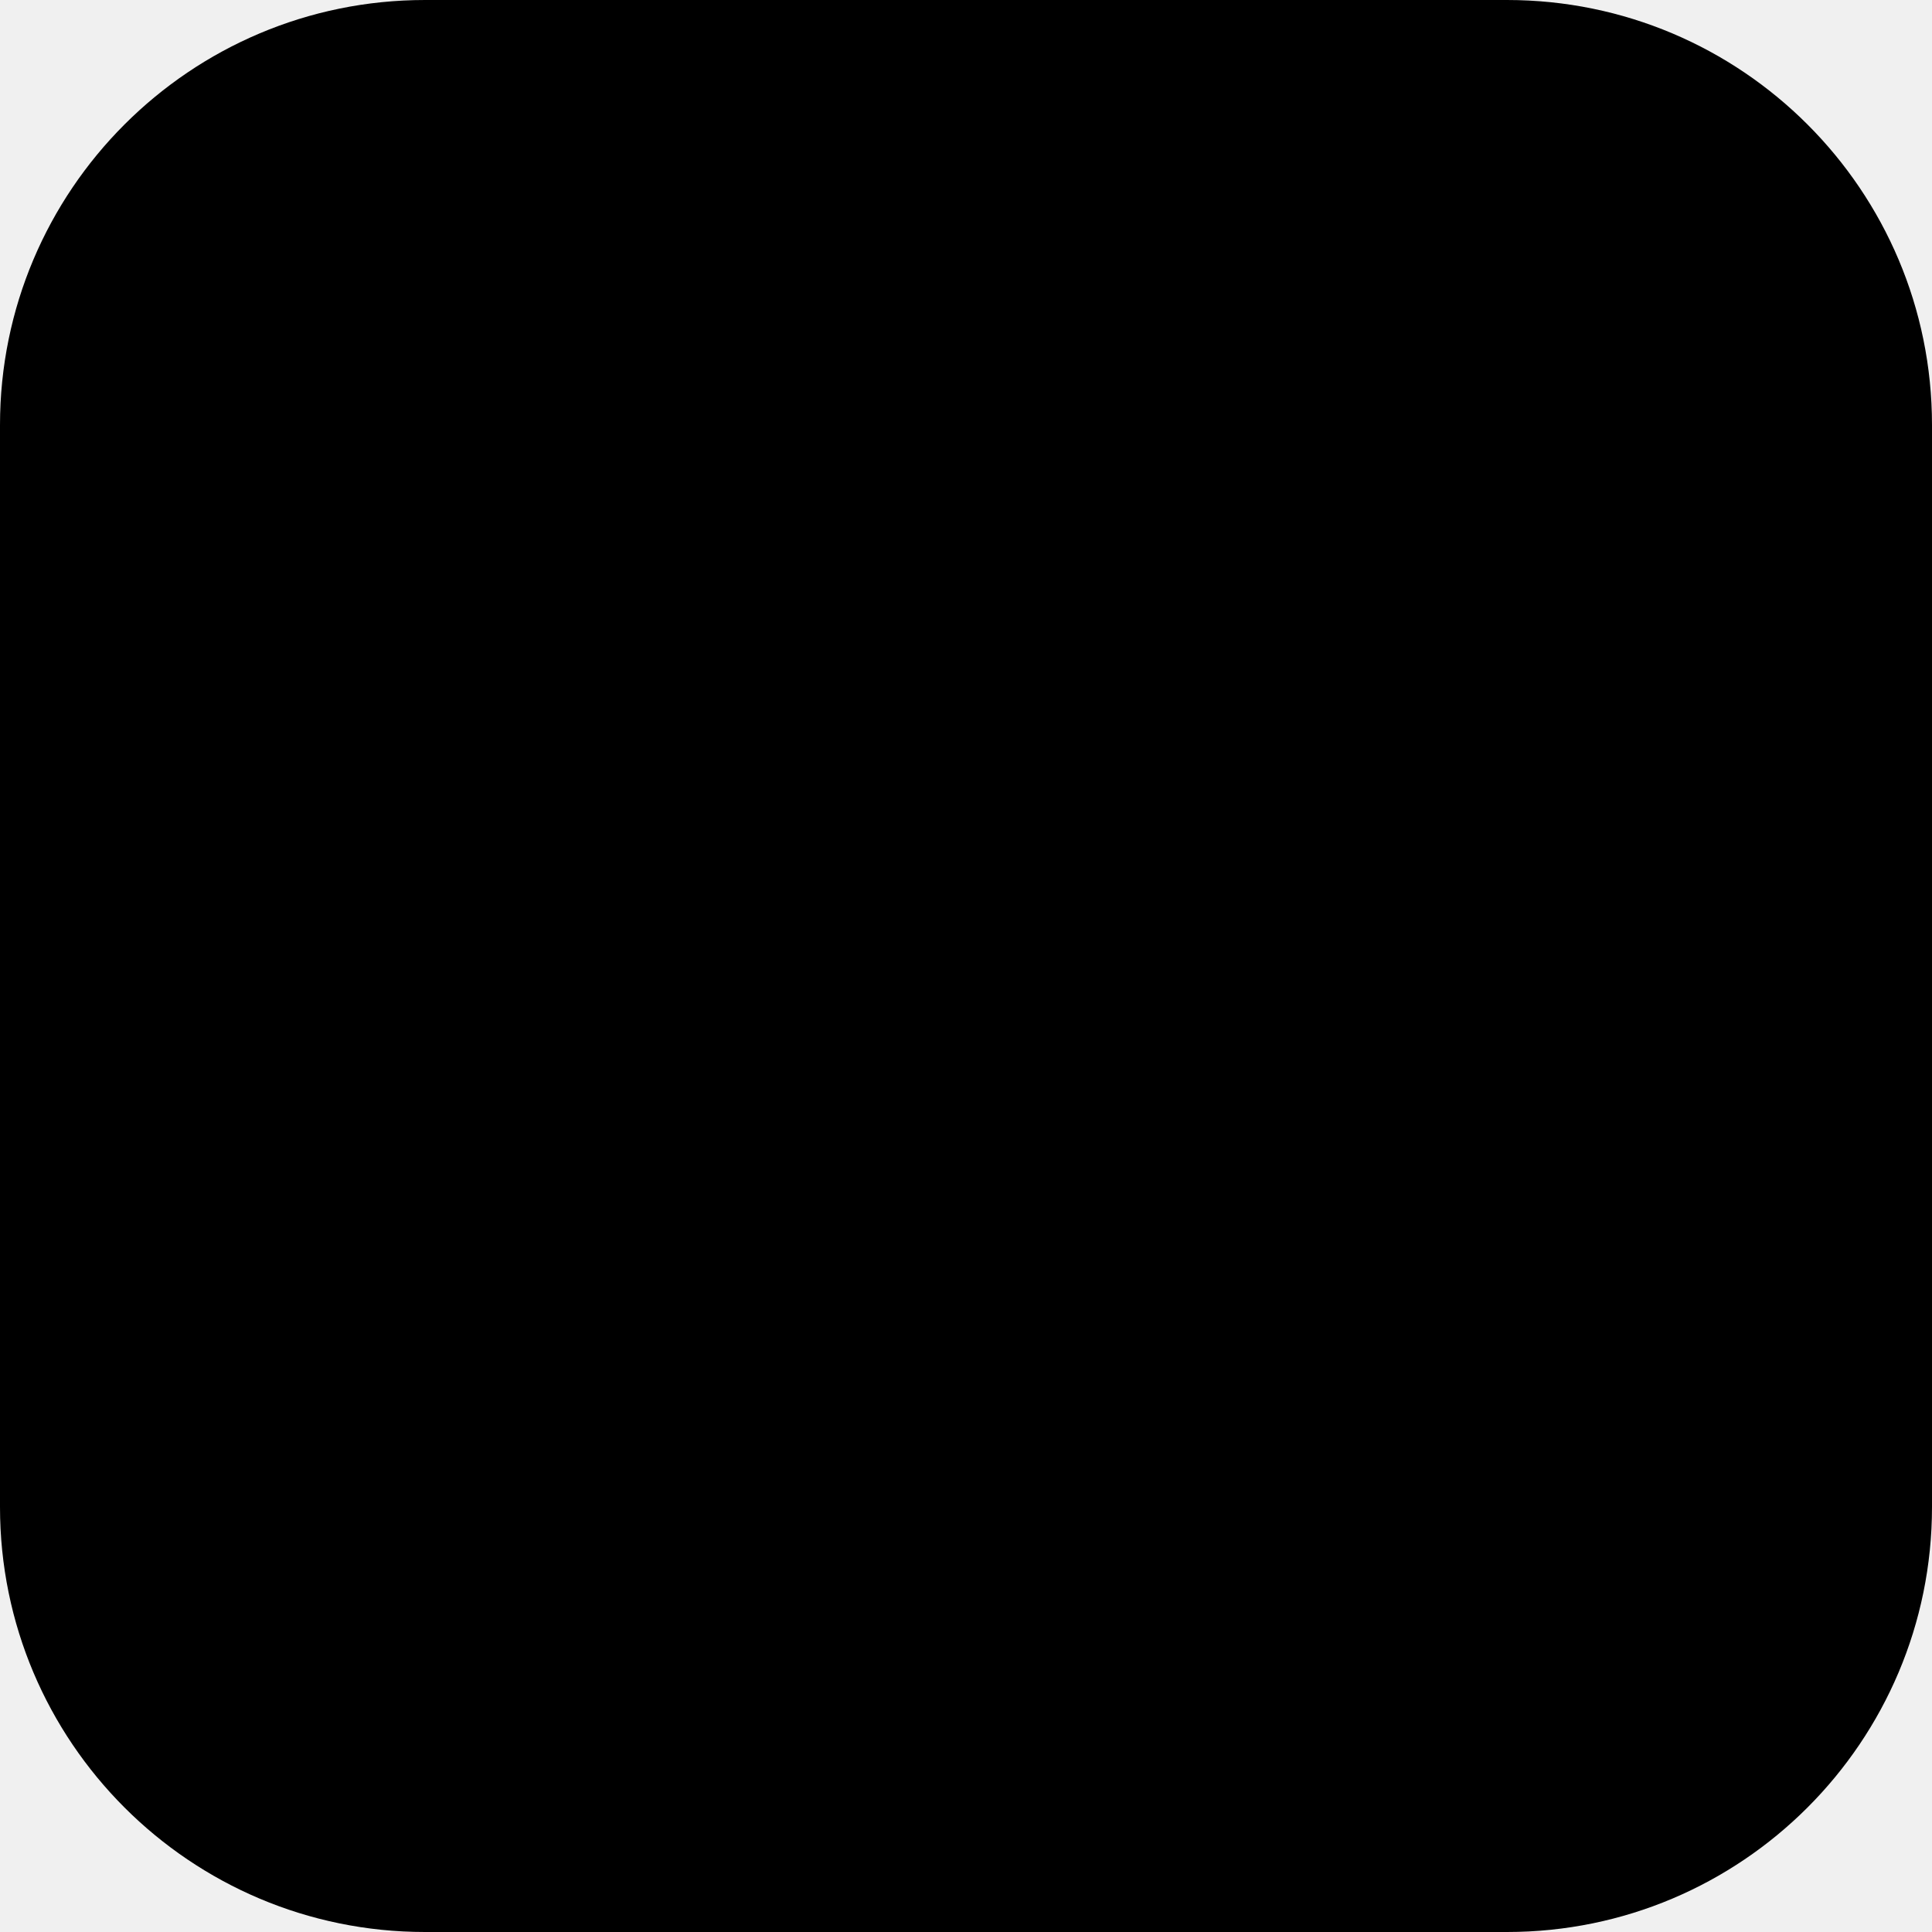
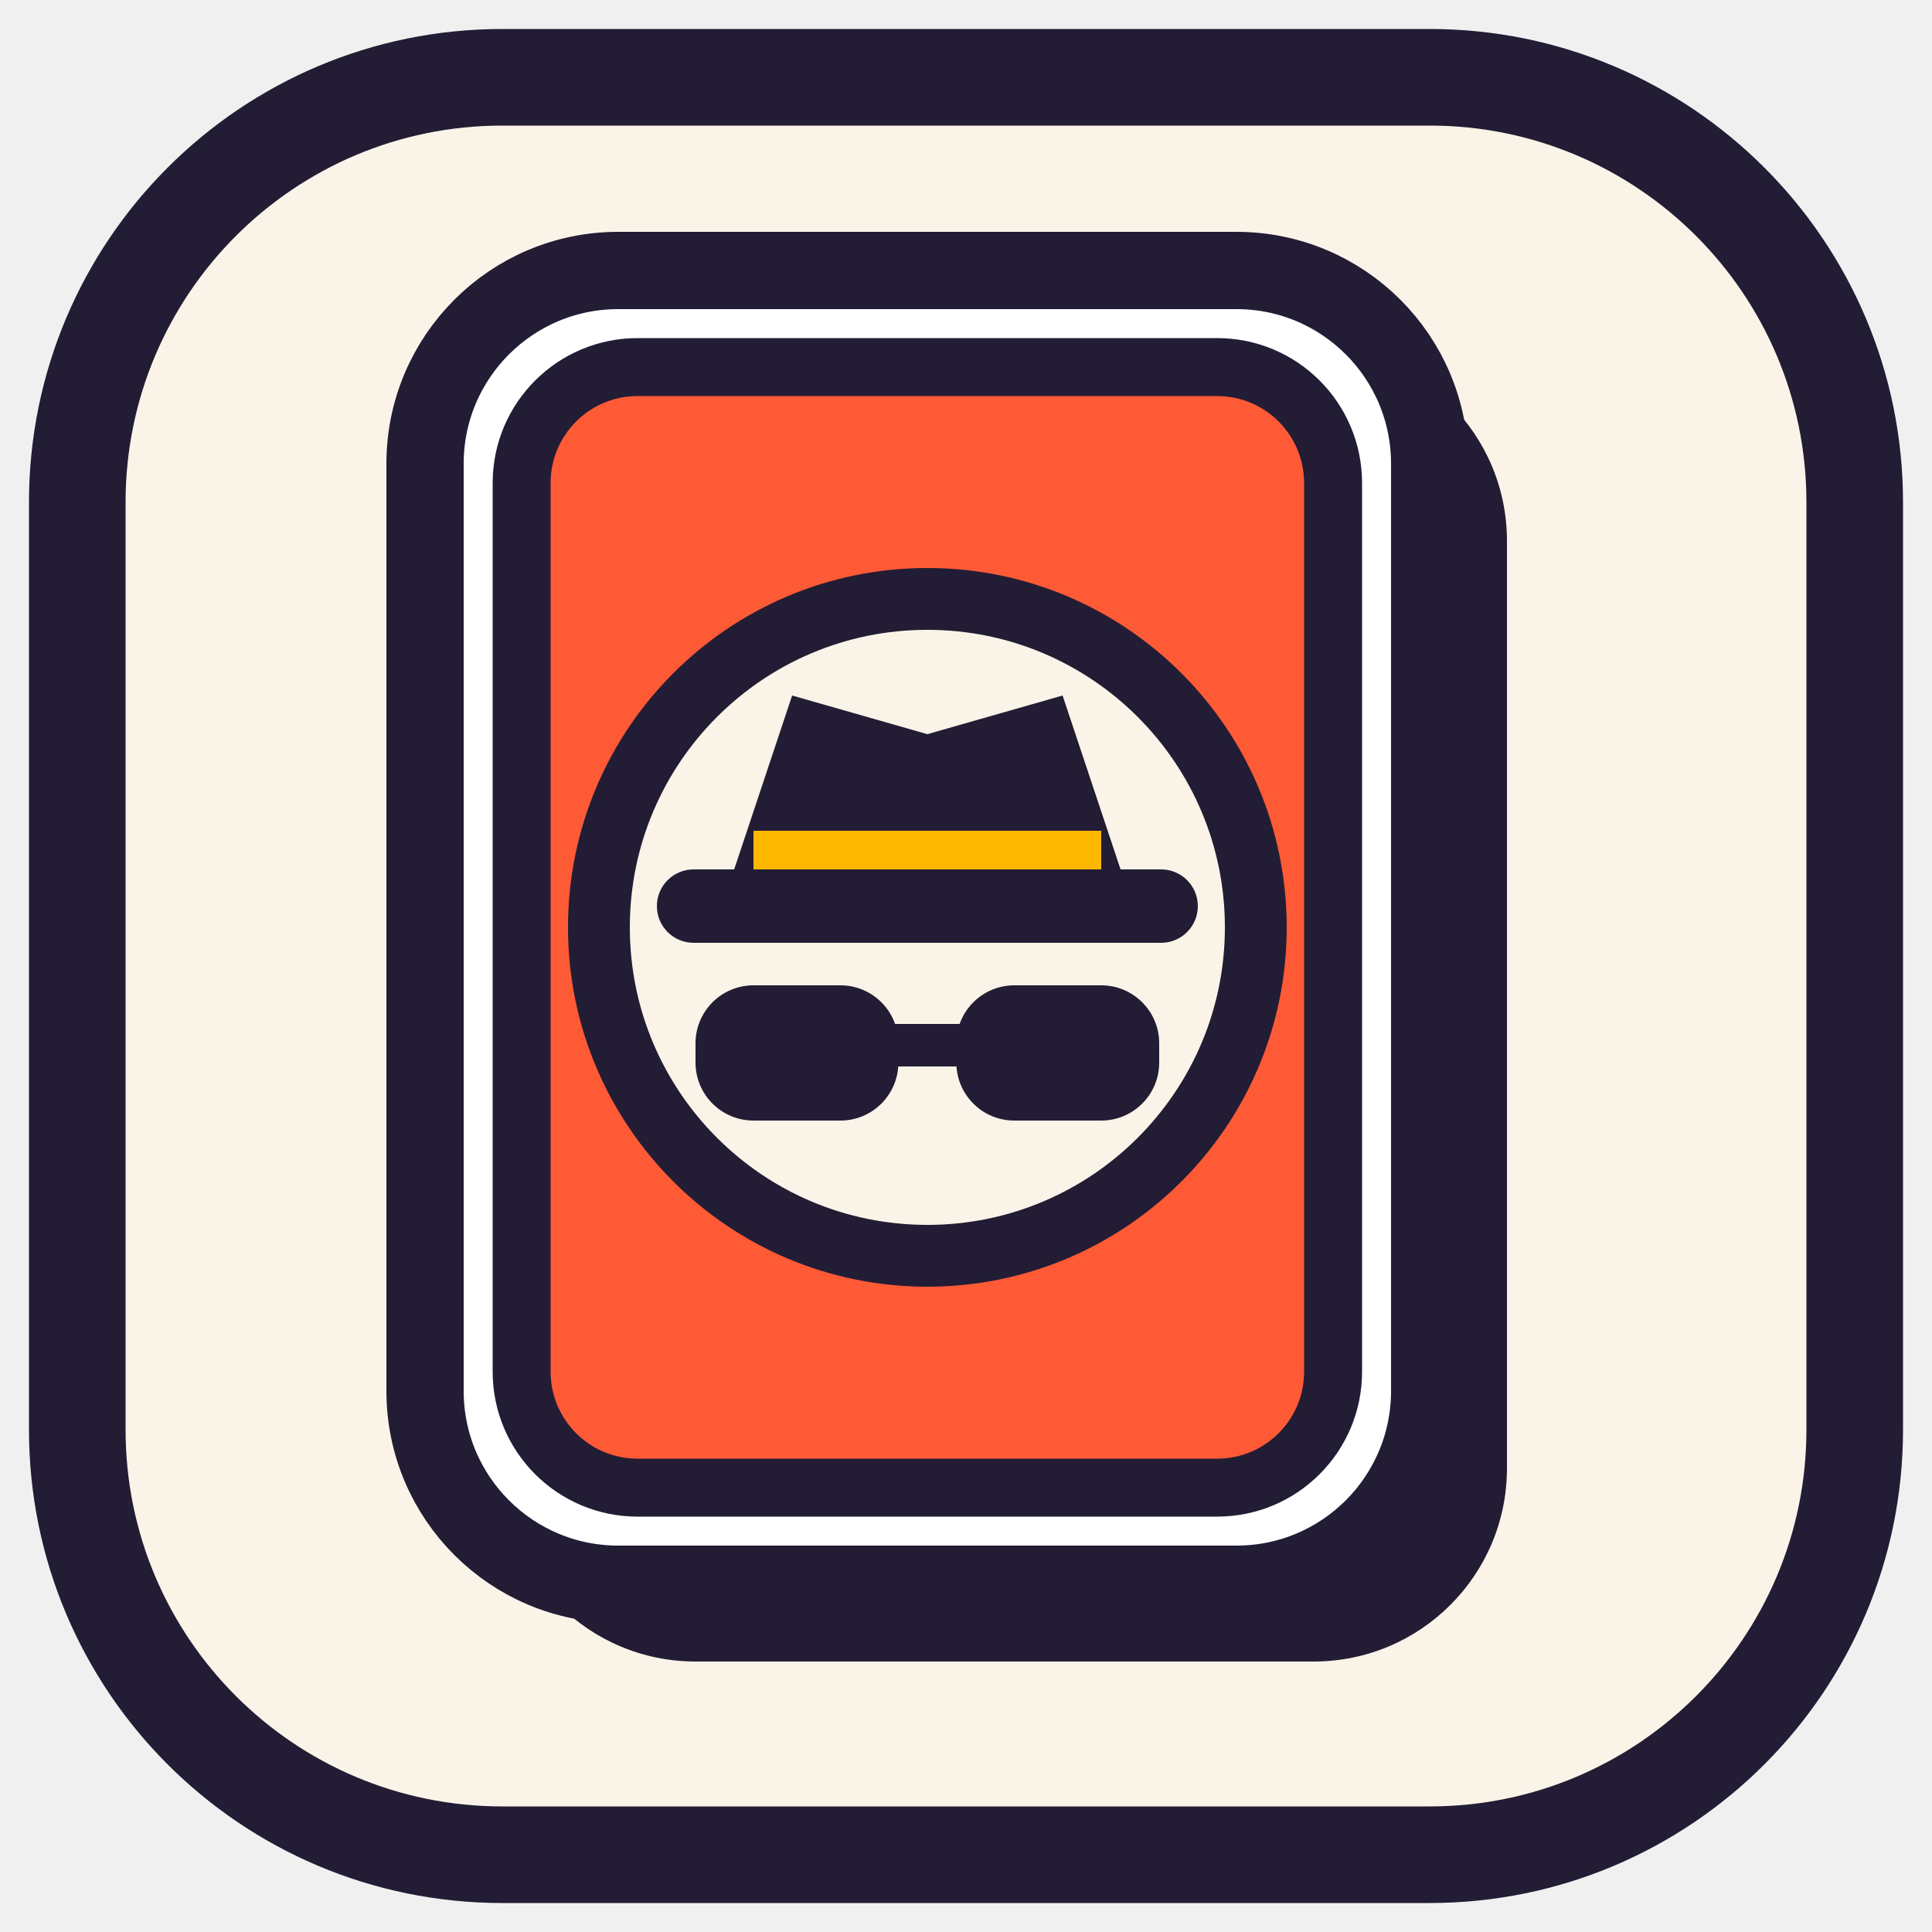
<svg xmlns="http://www.w3.org/2000/svg" viewBox="0 0 100 100">
-   <rect width="100" height="100" rx="22" fill="oklch(10% 0.015 265)" />
-   <circle cx="50" cy="38" r="18" fill="none" stroke="oklch(78% 0.16 58)" stroke-width="5" />
-   <circle cx="50" cy="38" r="7" fill="oklch(78% 0.16 58)" />
-   <path d="M26 72 Q50 52 74 72" fill="none" stroke="oklch(78% 0.16 58)" stroke-width="5" stroke-linecap="round" />
+   <rect x="4" y="4" width="92" height="92" rx="22" fill="#FAF4E8" stroke="#231C35" stroke-width="5" />
+   <rect x="26" y="18" width="52" height="68" rx="10" fill="#231C35" />
+   <rect x="22" y="14" width="52" height="68" rx="10" fill="#FFFFFF" stroke="#231C35" stroke-width="4" />
+   <rect x="27" y="19" width="42" height="58" rx="6" fill="#FF5A36" stroke="#231C35" stroke-width="3" />
+   <circle cx="48" cy="48" r="17" fill="#FAF4E8" stroke="#231C35" stroke-width="3.2" />
+   <path d="M38 45 L41 36 L48 38 L55 36 L58 45 Z" fill="#231C35" />
+   <rect x="39" y="43" width="18" height="2.6" fill="#FFB800" />
+   <rect x="34" y="45" width="28" height="3.8" rx="1.9" fill="#231C35" />
+   <rect x="36" y="51" width="10.5" height="7" rx="3" fill="#231C35" />
+   <rect x="49.5" y="51" width="10.5" height="7" rx="3" fill="#231C35" />
+   <rect x="45.5" y="53" width="5" height="2.2" fill="#231C35" />
</svg>
